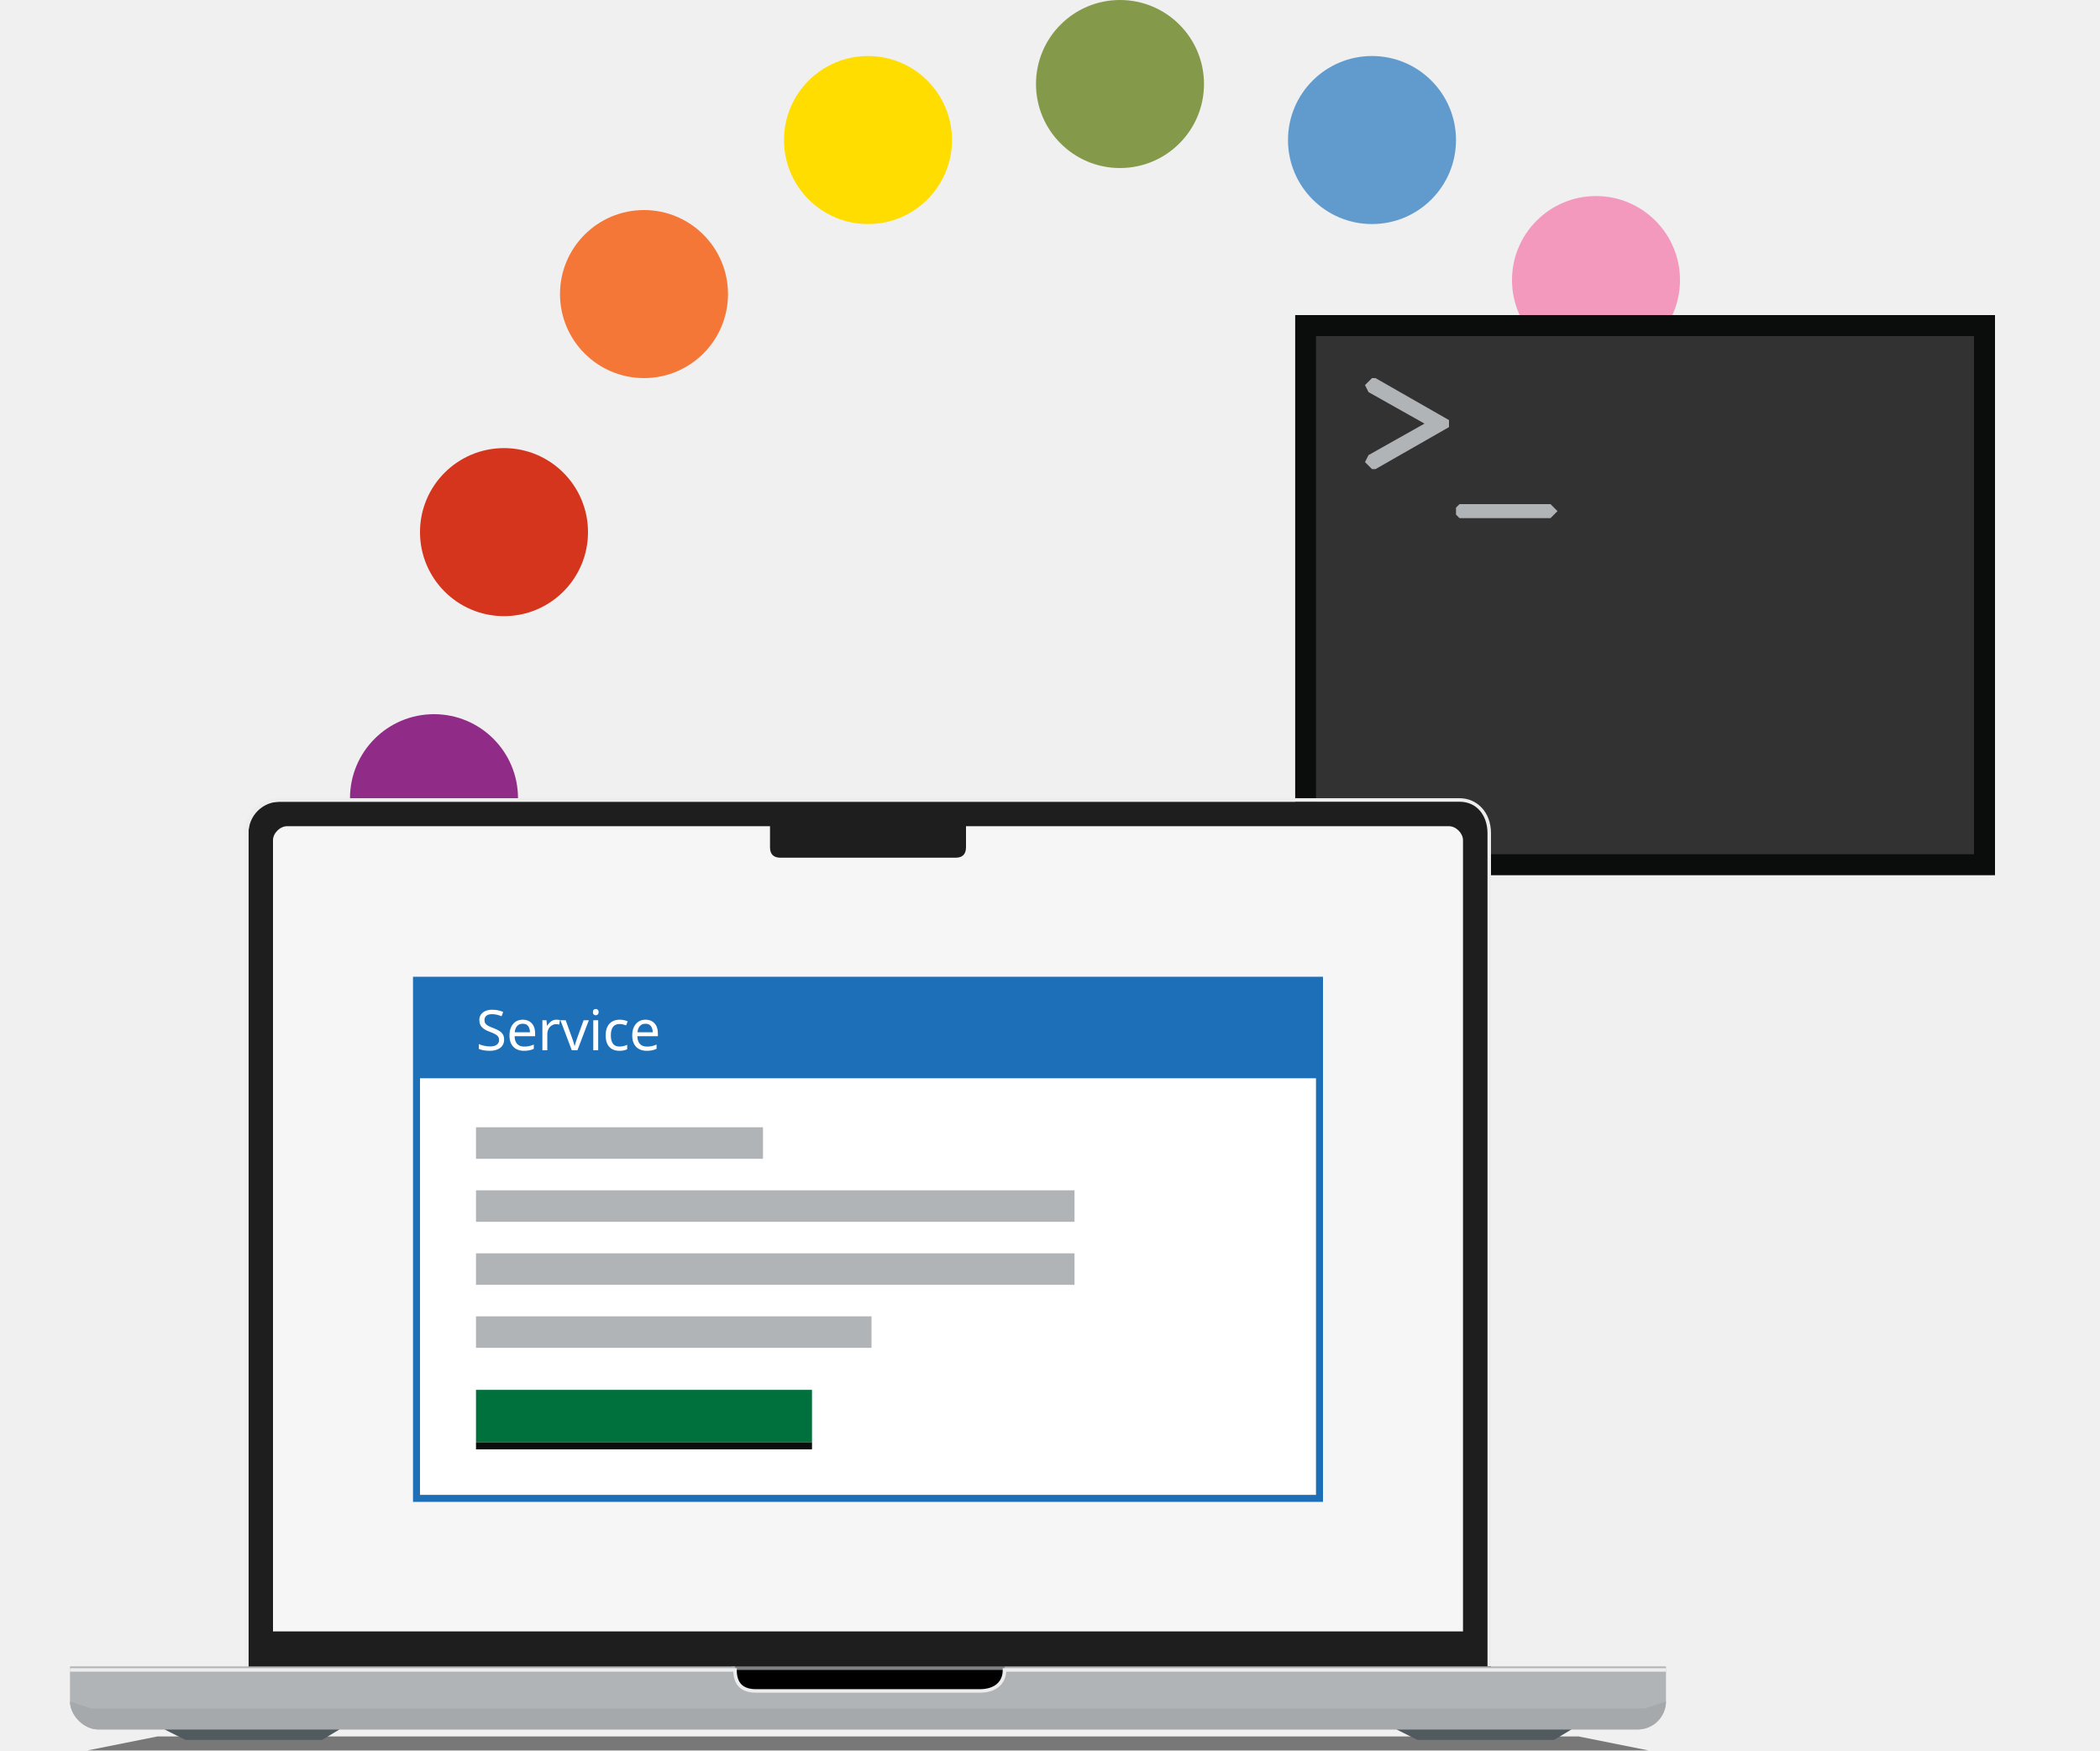
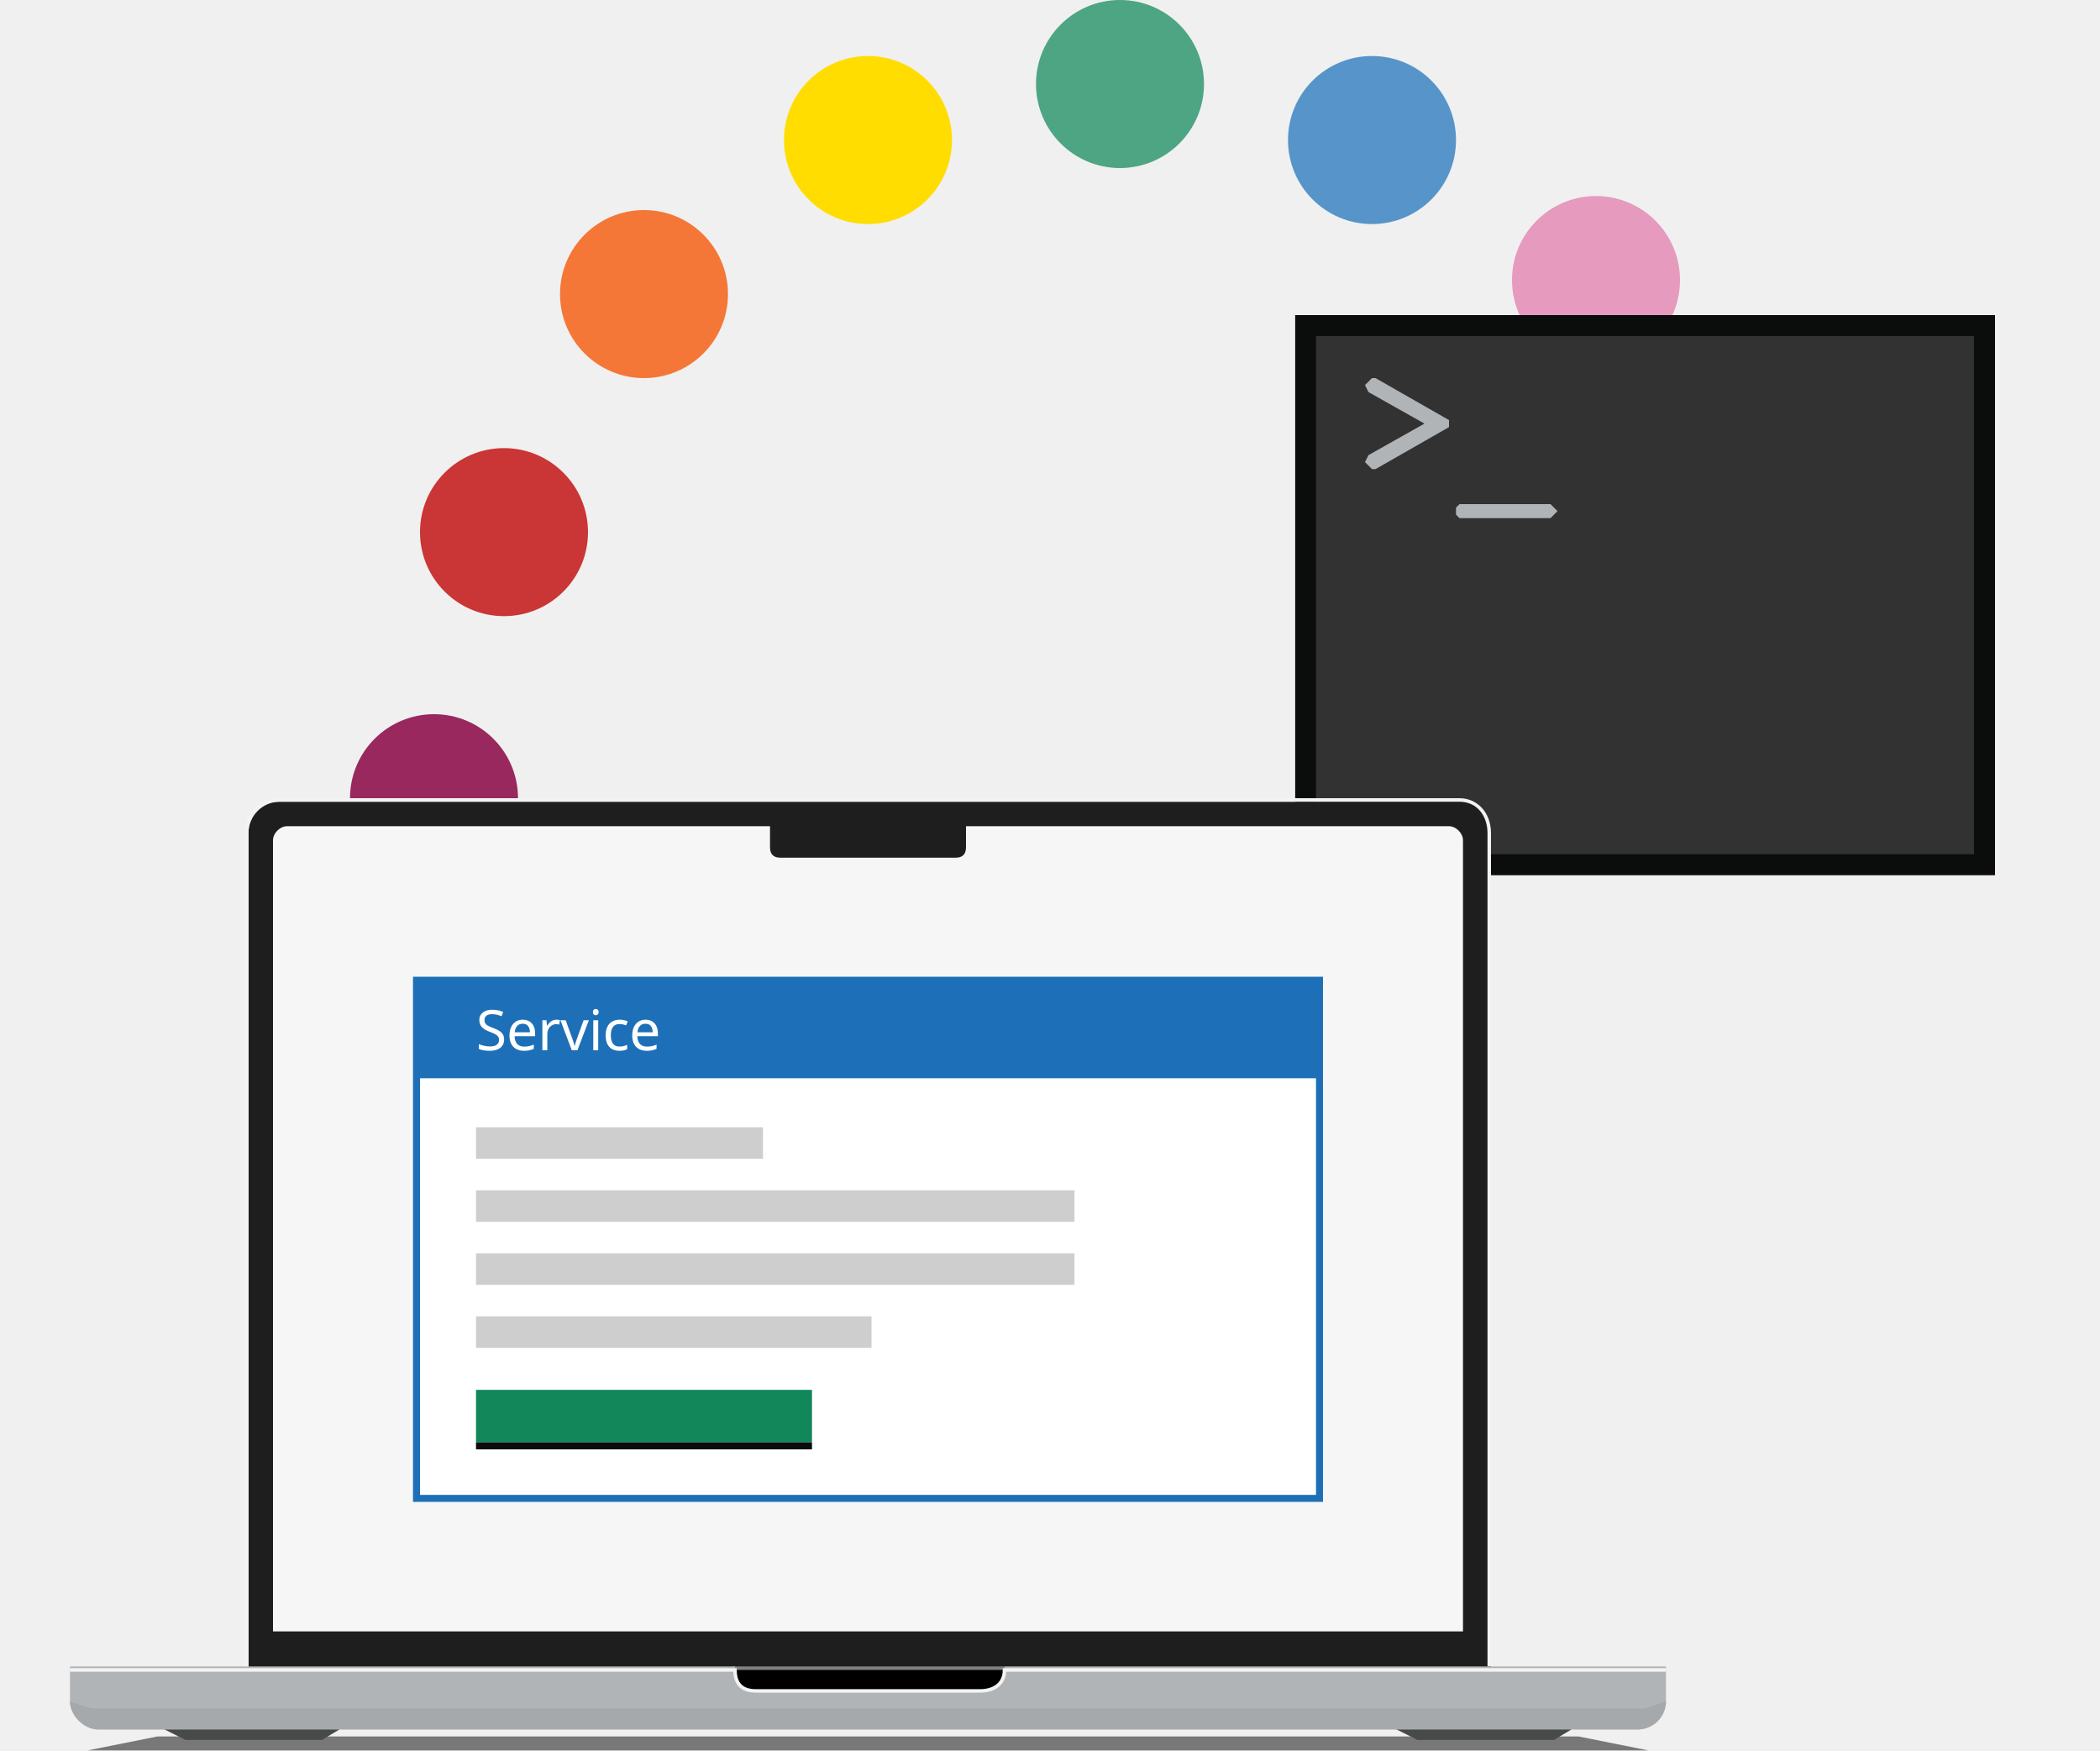
<svg xmlns="http://www.w3.org/2000/svg" xmlns:xlink="http://www.w3.org/1999/xlink" viewBox="0 0 600 500">
  <defs>
    <path id="a" d="M0 140h48c4 0 8 4 8 8v13h144V0H0v140Z" />
  </defs>
-   <circle cx="456" cy="80" r="24" fill="#F499BE" />
-   <circle cx="392" cy="40" r="24" fill="#619BCD" />
-   <circle cx="320" cy="24" r="24" fill="#85994B" />
-   <circle cx="248" cy="40" r="24" fill="#FD0" />
-   <circle cx="184" cy="84" r="24" fill="#F47738" />
-   <circle cx="144" cy="152" r="24" fill="#D4351C" />
-   <path fill="#912B88" d="M148 228a24 24 0 0 0-48 0h48Z" />
+   <circle cx="456" cy="80" r="24" fill="#e59abe" />
+   <circle cx="392" cy="40" r="24" fill="#5694ca" />
+   <circle cx="320" cy="24" r="24" fill="#4da583" />
+   <circle cx="248" cy="40" r="24" fill="#ffdd00" />
+   <circle cx="184" cy="84" r="24" fill="#f47738" />
+   <circle cx="144" cy="152" r="24" fill="#ca3535" />
+   <path d="M148 228a24 24 0 0 0-48 0h48Z" fill="#98285d" />
  <g transform="translate(370 90)">
    <mask id="b" fill="#fff">
      <use xlink:href="#a" />
    </mask>
    <g fill-rule="nonzero" mask="url(#b)">
-       <path fill="#323232" stroke="#0B0C0C" stroke-width="6" d="M197 3v154H3V3h194Z" />
+       <path fill="#323232" stroke="#0b0c0c" stroke-width="6" d="M197 3v154H3V3h194Z" />
      <path fill="#B1B4B6" d="M44 30 23 18h-1l-2 2 1 2 16 9-16 9-1 2 2 2h1l21-12v-2Zm30 25-1-1H47l-1 1v2l1 1h26l1-1 1-1-1-1Z" />
    </g>
  </g>
-   <path fill="#FFF" d="M78 236h340v230H78z" opacity=".4" />
+   <path fill="#fff" d="M78 236h340v230H78z" opacity=".4" />
  <path fill="#1E1E1E" fill-rule="nonzero" d="M416 229c6 0 10 3 10 9v239H71V238c0-6 3-9 9-9h336Zm-196 7H82c-2 0-4 2-4 4v226h340V240c0-2-2-4-4-4H276v6c0 2-1 3-3 3h-50c-2 0-3-1-3-3v-6Z" />
-   <path fill="#EDEDED" fill-rule="nonzero" d="M426 476h-1V238c0-5-3-9-8-9H80c-5 0-9 4-9 9v238h-1V238c0-6 4-10 10-10h337c5 0 9 4 9 10v238Z" />
+   <path fill="#f3f3f3" fill-rule="nonzero" d="M426 476h-1V238c0-5-3-9-8-9H80c-5 0-9 4-9 9v238h-1V238c0-6 4-10 10-10h337c5 0 9 4 9 10v238Z" />
  <path fill="#808283" fill-rule="nonzero" d="M209 476h78v7h-78z" />
-   <path fill="#B1B4B6" fill-rule="nonzero" d="M280 483h-64c-5 0-6-3-6-7H20v10c0 4 4 8 8 8h440c4 0 8-4 8-8v-10H287c0 4-2 7-7 7Z" />
-   <path stroke="#EDEDED" d="M476 477H287c0 4-3 6-7 6h-64c-4 0-6-2-6-6H20" />
-   <path fill="#A5A9AB" fill-rule="nonzero" d="M20 486c0 4 4 8 8 8h440a8 8 0 0 0 8-8l-6 2H26l-6-2Z" />
+   <path fill="#b1b4b6" fill-rule="nonzero" d="M280 483h-64c-5 0-6-3-6-7H20v10c0 4 4 8 8 8h440c4 0 8-4 8-8v-10H287c0 4-2 7-7 7Z" />
+   <path stroke="#f3f3f3" d="M476 477H287c0 4-3 6-7 6h-64c-4 0-6-2-6-6H20" />
+   <path fill="#a5a9ab" fill-rule="nonzero" d="M20 486c0 4 4 8 8 8h440a8 8 0 0 0 8-8l-6 2H26l-6-2Z" />
  <path fill="#000" fill-opacity=".5" fill-rule="nonzero" d="M45 496h406l20 4H25z" />
-   <path fill="#505A5F" fill-rule="nonzero" d="m47 494 6 3h39l5-3zm352 0 6 3h39l5-3z" />
-   <path fill="#FFF" fill-rule="nonzero" stroke="#1D70B8" stroke-width="2" d="M119 280h258v148H119z" />
-   <path fill="#1D70B8" fill-rule="nonzero" d="M119 280h258v28H119z" />
-   <text fill="#FFF" font-family="sans-serif" font-size="16" font-weight="300" letter-spacing="-.1">
+   <path fill="#484949" fill-rule="nonzero" d="m47 494 6 3h39l5-3zm352 0 6 3h39l5-3z" />
+   <path fill="#fff" fill-rule="nonzero" stroke="#1D70B8" stroke-width="2" d="M119 280h258v148H119z" />
+   <path fill="#1d70b8" fill-rule="nonzero" d="M119 280h258v28H119z" />
+   <text fill="#fff" font-family="sans-serif" font-size="16" font-weight="300" letter-spacing="-.1">
    <tspan x="136" y="300">Service</tspan>
  </text>
-   <path fill="#B1B4B6" fill-rule="nonzero" d="M136 322h82v9h-82v-9Zm0 18h171v9H136v-9Zm0 18h171v9H136v-9Zm0 18h113v9H136v-9Z" />
-   <path fill="#00703C" fill-rule="nonzero" d="M136 397h96v15h-96z" />
-   <path fill="#0B0C0C" fill-rule="nonzero" d="M136 412h96v2h-96z" />
+   <path fill="#cecece" fill-rule="nonzero" d="M136 322h82v9h-82v-9Zm0 18h171v9H136v-9Zm0 18h171v9H136v-9Zm0 18h113v9H136v-9Z" />
+   <path fill="#11875a" fill-rule="nonzero" d="M136 397h96v15h-96z" />
+   <path fill="#0b0c0c" fill-rule="nonzero" d="M136 412h96v2h-96z" />
</svg>
